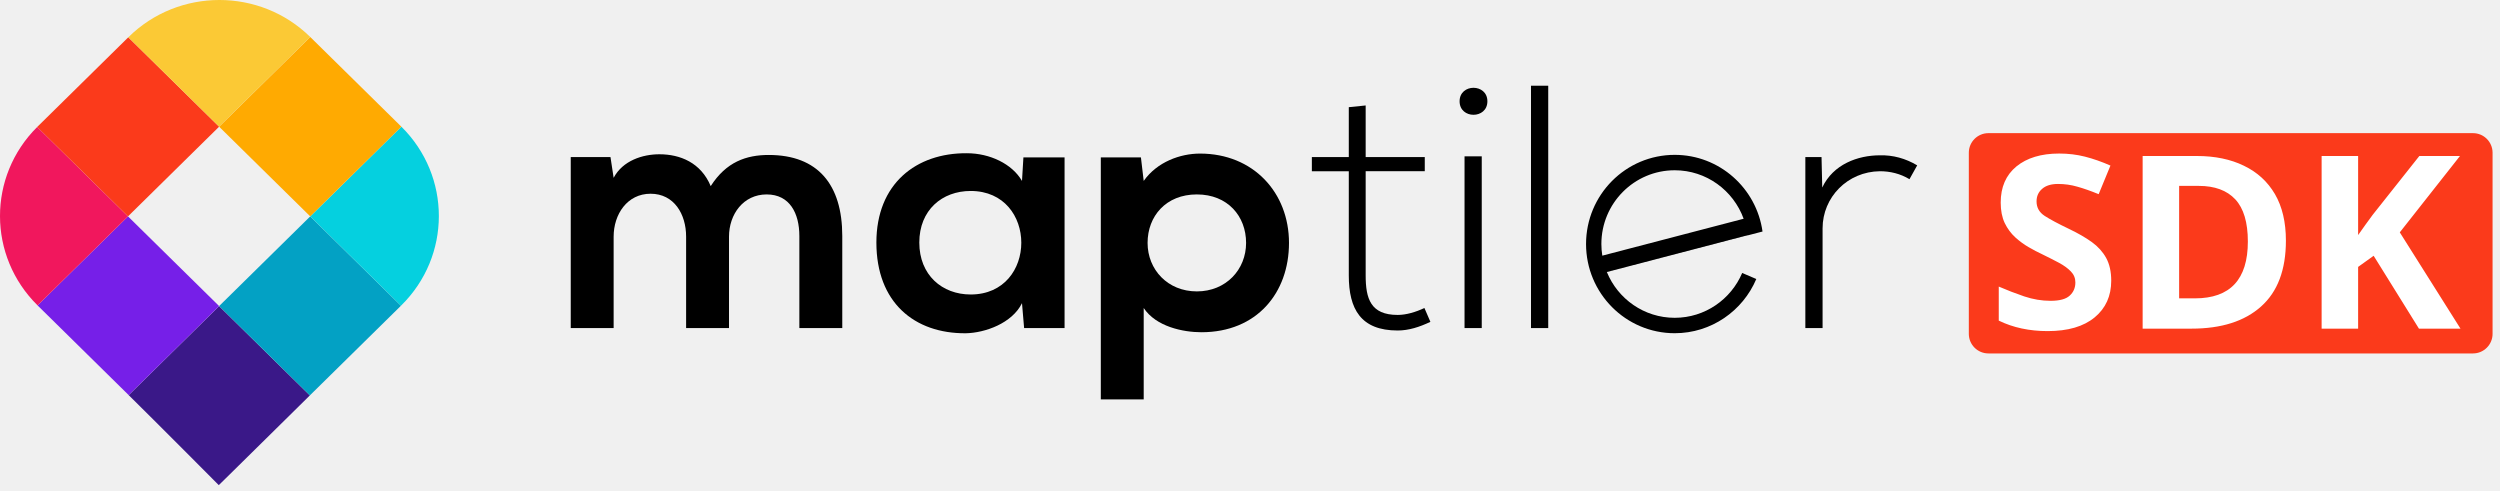
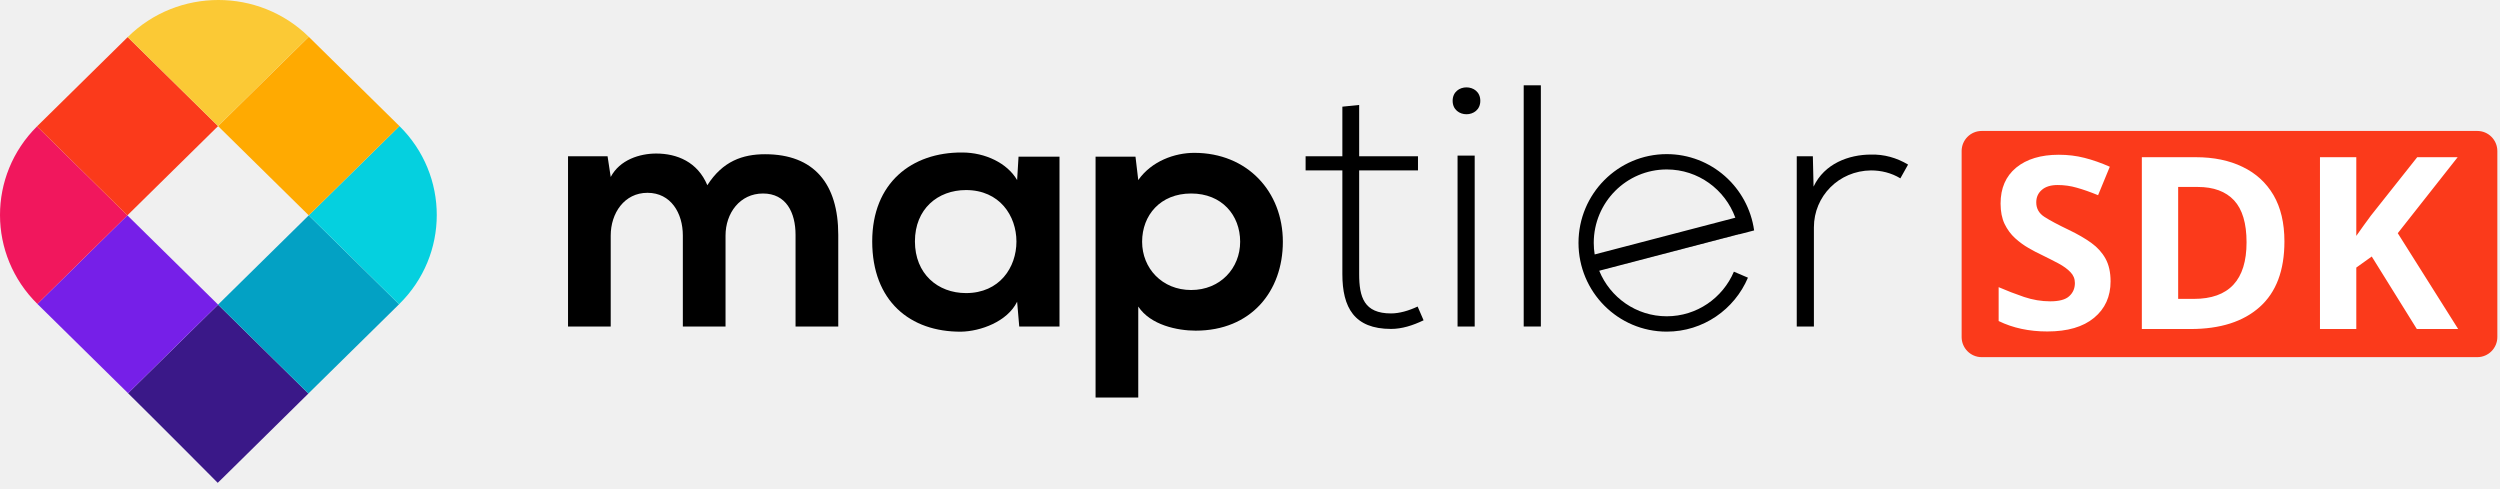
- <svg xmlns="http://www.w3.org/2000/svg" width="100%" height="100%" viewBox="0 0 209 41" version="1.1" xml:space="preserve" style="fill-rule:evenodd;clip-rule:evenodd;stroke-linejoin:round;stroke-miterlimit:2;">
+ <svg xmlns="http://www.w3.org/2000/svg" width="100%" height="100%" viewBox="0 0 210 41" version="1.1" xml:space="preserve" style="fill-rule:evenodd;clip-rule:evenodd;stroke-linejoin:round;stroke-miterlimit:2;">
  <g transform="matrix(1,0,0,1,-1.20801,-0.711928)">
    <g>
      <path d="M11.965,33.743C14.023,35.769 19.5,41.264 19.497,41.269C19.477,41.305 24.938,35.908 27.113,33.768L19.526,26.3L11.965,33.743Z" style="fill:rgb(58,24,136);fill-rule:nonzero;" />
      <path d="M19.526,26.3L27.113,33.768C27.124,33.756 27.138,33.741 27.15,33.731L34.73,26.27L27.143,18.802L19.526,26.3Z" style="fill:rgb(3,161,196);fill-rule:nonzero;" />
      <path d="M34.73,26.27L34.749,26.25C38.942,22.123 38.945,15.435 34.762,11.302L27.144,18.802L34.73,26.27Z" style="fill:rgb(5,208,223);fill-rule:nonzero;" />
      <path d="M11.908,18.802L4.349,26.243C4.351,26.245 4.352,26.248 4.355,26.25L11.953,33.73C11.957,33.734 11.961,33.738 11.966,33.743L19.526,26.3L11.908,18.802Z" style="fill:rgb(118,31,232);fill-rule:nonzero;" />
      <path d="M19.526,11.303L27.143,18.802L34.762,11.303C34.755,11.298 34.753,11.295 34.749,11.29L27.15,3.81C27.149,3.808 27.146,3.806 27.144,3.804L19.526,11.303Z" style="fill:rgb(255,170,1);fill-rule:nonzero;" />
      <path d="M4.317,11.328C0.161,15.46 0.172,22.124 4.349,26.243L11.908,18.802L4.317,11.328Z" style="fill:rgb(241,23,93);fill-rule:nonzero;" />
      <path d="M19.526,11.303L11.934,3.829L4.355,11.29C4.341,11.303 4.33,11.317 4.316,11.329L11.908,18.802L19.526,11.303Z" style="fill:rgb(251,58,27);fill-rule:nonzero;" />
      <path d="M27.144,3.804C22.946,-0.321 16.148,-0.319 11.953,3.81L11.934,3.829L19.526,11.303L27.144,3.804Z" style="fill:rgb(251,201,53);fill-rule:nonzero;" />
    </g>
    <g>
      <path d="M58.567,28.139L58.567,20.497C58.567,18.616 57.566,16.908 55.595,16.908C53.654,16.908 52.508,18.616 52.508,20.497L52.508,28.139L48.922,28.139L48.922,13.84L52.244,13.84L52.508,15.578C53.273,14.129 54.949,13.609 56.33,13.609C58.066,13.609 59.8,14.304 60.624,16.271C61.918,14.245 63.595,13.667 65.476,13.667C69.593,13.667 71.622,16.155 71.622,20.44L71.622,28.139L68.034,28.139L68.034,20.44C68.034,18.559 67.24,16.966 65.301,16.966C63.359,16.966 62.153,18.616 62.153,20.497L62.153,28.139L58.567,28.139Z" style="fill-rule:nonzero;" />
      <path d="M86.765,13.87L90.206,13.87L90.206,28.139L86.824,28.139L86.647,26.056C85.825,27.734 83.561,28.543 81.943,28.573C77.651,28.603 74.474,25.997 74.474,20.989C74.474,16.069 77.798,13.493 82.033,13.522C83.973,13.522 85.824,14.419 86.647,15.838L86.765,13.87ZM78.062,20.989C78.062,23.71 79.973,25.331 82.355,25.331C88,25.331 88,16.677 82.355,16.677C79.973,16.677 78.062,18.269 78.062,20.989Z" style="fill-rule:nonzero;" />
      <path d="M93.236,34.105L93.236,13.87L96.589,13.87L96.822,15.838C97.94,14.245 99.882,13.551 101.528,13.551C105.996,13.551 108.968,16.822 108.968,21.019C108.968,25.187 106.291,28.487 101.645,28.487C100.118,28.487 97.852,28.023 96.822,26.461L96.822,34.104L93.236,34.104L93.236,34.105ZM105.381,21.019C105.381,18.791 103.851,16.966 101.264,16.966C98.676,16.966 97.146,18.791 97.146,21.019C97.146,23.247 98.823,25.073 101.264,25.073C103.705,25.073 105.381,23.247 105.381,21.019Z" style="fill-rule:nonzero;" />
      <path d="M115.378,9.528L115.378,13.84L120.319,13.84L120.319,15.026L115.378,15.026L115.378,23.739C115.378,25.679 115.791,27.04 118.055,27.04C118.76,27.04 119.554,26.808 120.289,26.461L120.789,27.617C119.877,28.054 118.965,28.342 118.055,28.342C114.968,28.342 113.967,26.547 113.967,23.74L113.967,15.027L110.879,15.027L110.879,13.84L113.967,13.84L113.967,9.672L115.378,9.528Z" style="fill-rule:nonzero;" />
      <path d="M125.554,9.18C125.554,10.685 123.23,10.685 123.23,9.18C123.23,7.675 125.554,7.675 125.554,9.18ZM123.643,13.782L123.643,28.14L125.082,28.14L125.082,13.782L123.643,13.782Z" style="fill-rule:nonzero;" />
-       <rect x="129.199" y="7.878" width="1.441" height="20.261" style="fill-rule:nonzero;" />
+       <rect x="129.199" y="7.878" width="1.441" height="20.261" />
      <path d="M153.488,13.84L153.547,16.389C154.459,14.448 156.518,13.696 158.37,13.696C159.459,13.667 160.515,13.956 161.486,14.536L160.839,15.693C160.076,15.23 159.221,15.027 158.37,15.027C155.663,15.057 153.576,17.198 153.576,19.804L153.576,28.14L152.135,28.14L152.135,13.84L153.488,13.84Z" style="fill-rule:nonzero;" />
      <path d="M135.54,23.414C135.541,23.415 135.543,23.417 135.543,23.418L147.303,20.354C147.302,20.349 147.302,20.345 147.302,20.341L135.54,23.414Z" style="fill-rule:nonzero;" />
      <path d="M141.214,27.28C138.654,27.28 136.461,25.701 135.543,23.458L135.535,23.458L135.542,23.457C135.542,23.456 135.541,23.455 135.54,23.454L147.301,20.38C147.301,20.385 147.302,20.389 147.302,20.394L148.555,20.068C148.049,16.446 144.956,13.658 141.214,13.658C137.12,13.658 133.802,16.996 133.802,21.113C133.802,25.23 137.12,28.569 141.214,28.569C144.276,28.569 146.905,26.7 148.035,24.037L146.855,23.532C145.921,25.734 143.747,27.28 141.214,27.28ZM135.083,21.113C135.083,17.708 137.828,14.946 141.214,14.946C143.862,14.946 146.117,16.634 146.976,18.999L135.16,22.085C135.11,21.768 135.083,21.444 135.083,21.113Z" style="fill-rule:nonzero;" />
    </g>
-     <g transform="matrix(1.14096,0,0,1.14096,-18.9919,-3.58457)">
-       <g transform="matrix(1.02501,0,0,1.08472,-57.1363,-1.3325)">
+     <g transform="matrix(1.14096,0,0,1.14096,-18.8076,-3.71574)">
+       <g transform="matrix(1.05343,0,0,1.11913,-63.2115,-1.8037)">
        <path d="M251.193,15.017C251.193,14.287 250.566,13.694 249.793,13.694L215.153,13.694C214.381,13.694 213.753,14.287 213.753,15.017L213.753,27.25C213.753,27.981 214.381,28.574 215.153,28.574L249.793,28.574C250.566,28.574 251.193,27.981 251.193,27.25L251.193,15.017Z" style="fill:rgb(251,58,27);" />
      </g>
-       <g transform="matrix(0.606884,0,0,0.606884,42.6544,7.15003)">
-         <text x="198.863px" y="34.105px" style="font-family:'NexaBold', 'Nexa Bold';font-weight:700;font-size:29.202px;fill:white;">SDK</text>
+       <g transform="matrix(0.606884,0,0,0.606884,163.872,28.1039)">
+         <text x="0px" y="0px" style="font-family:'NexaBold', 'Nexa Bold';font-weight:700;font-size:29.202px;fill:white;">SDK</text>
      </g>
    </g>
  </g>
</svg>
